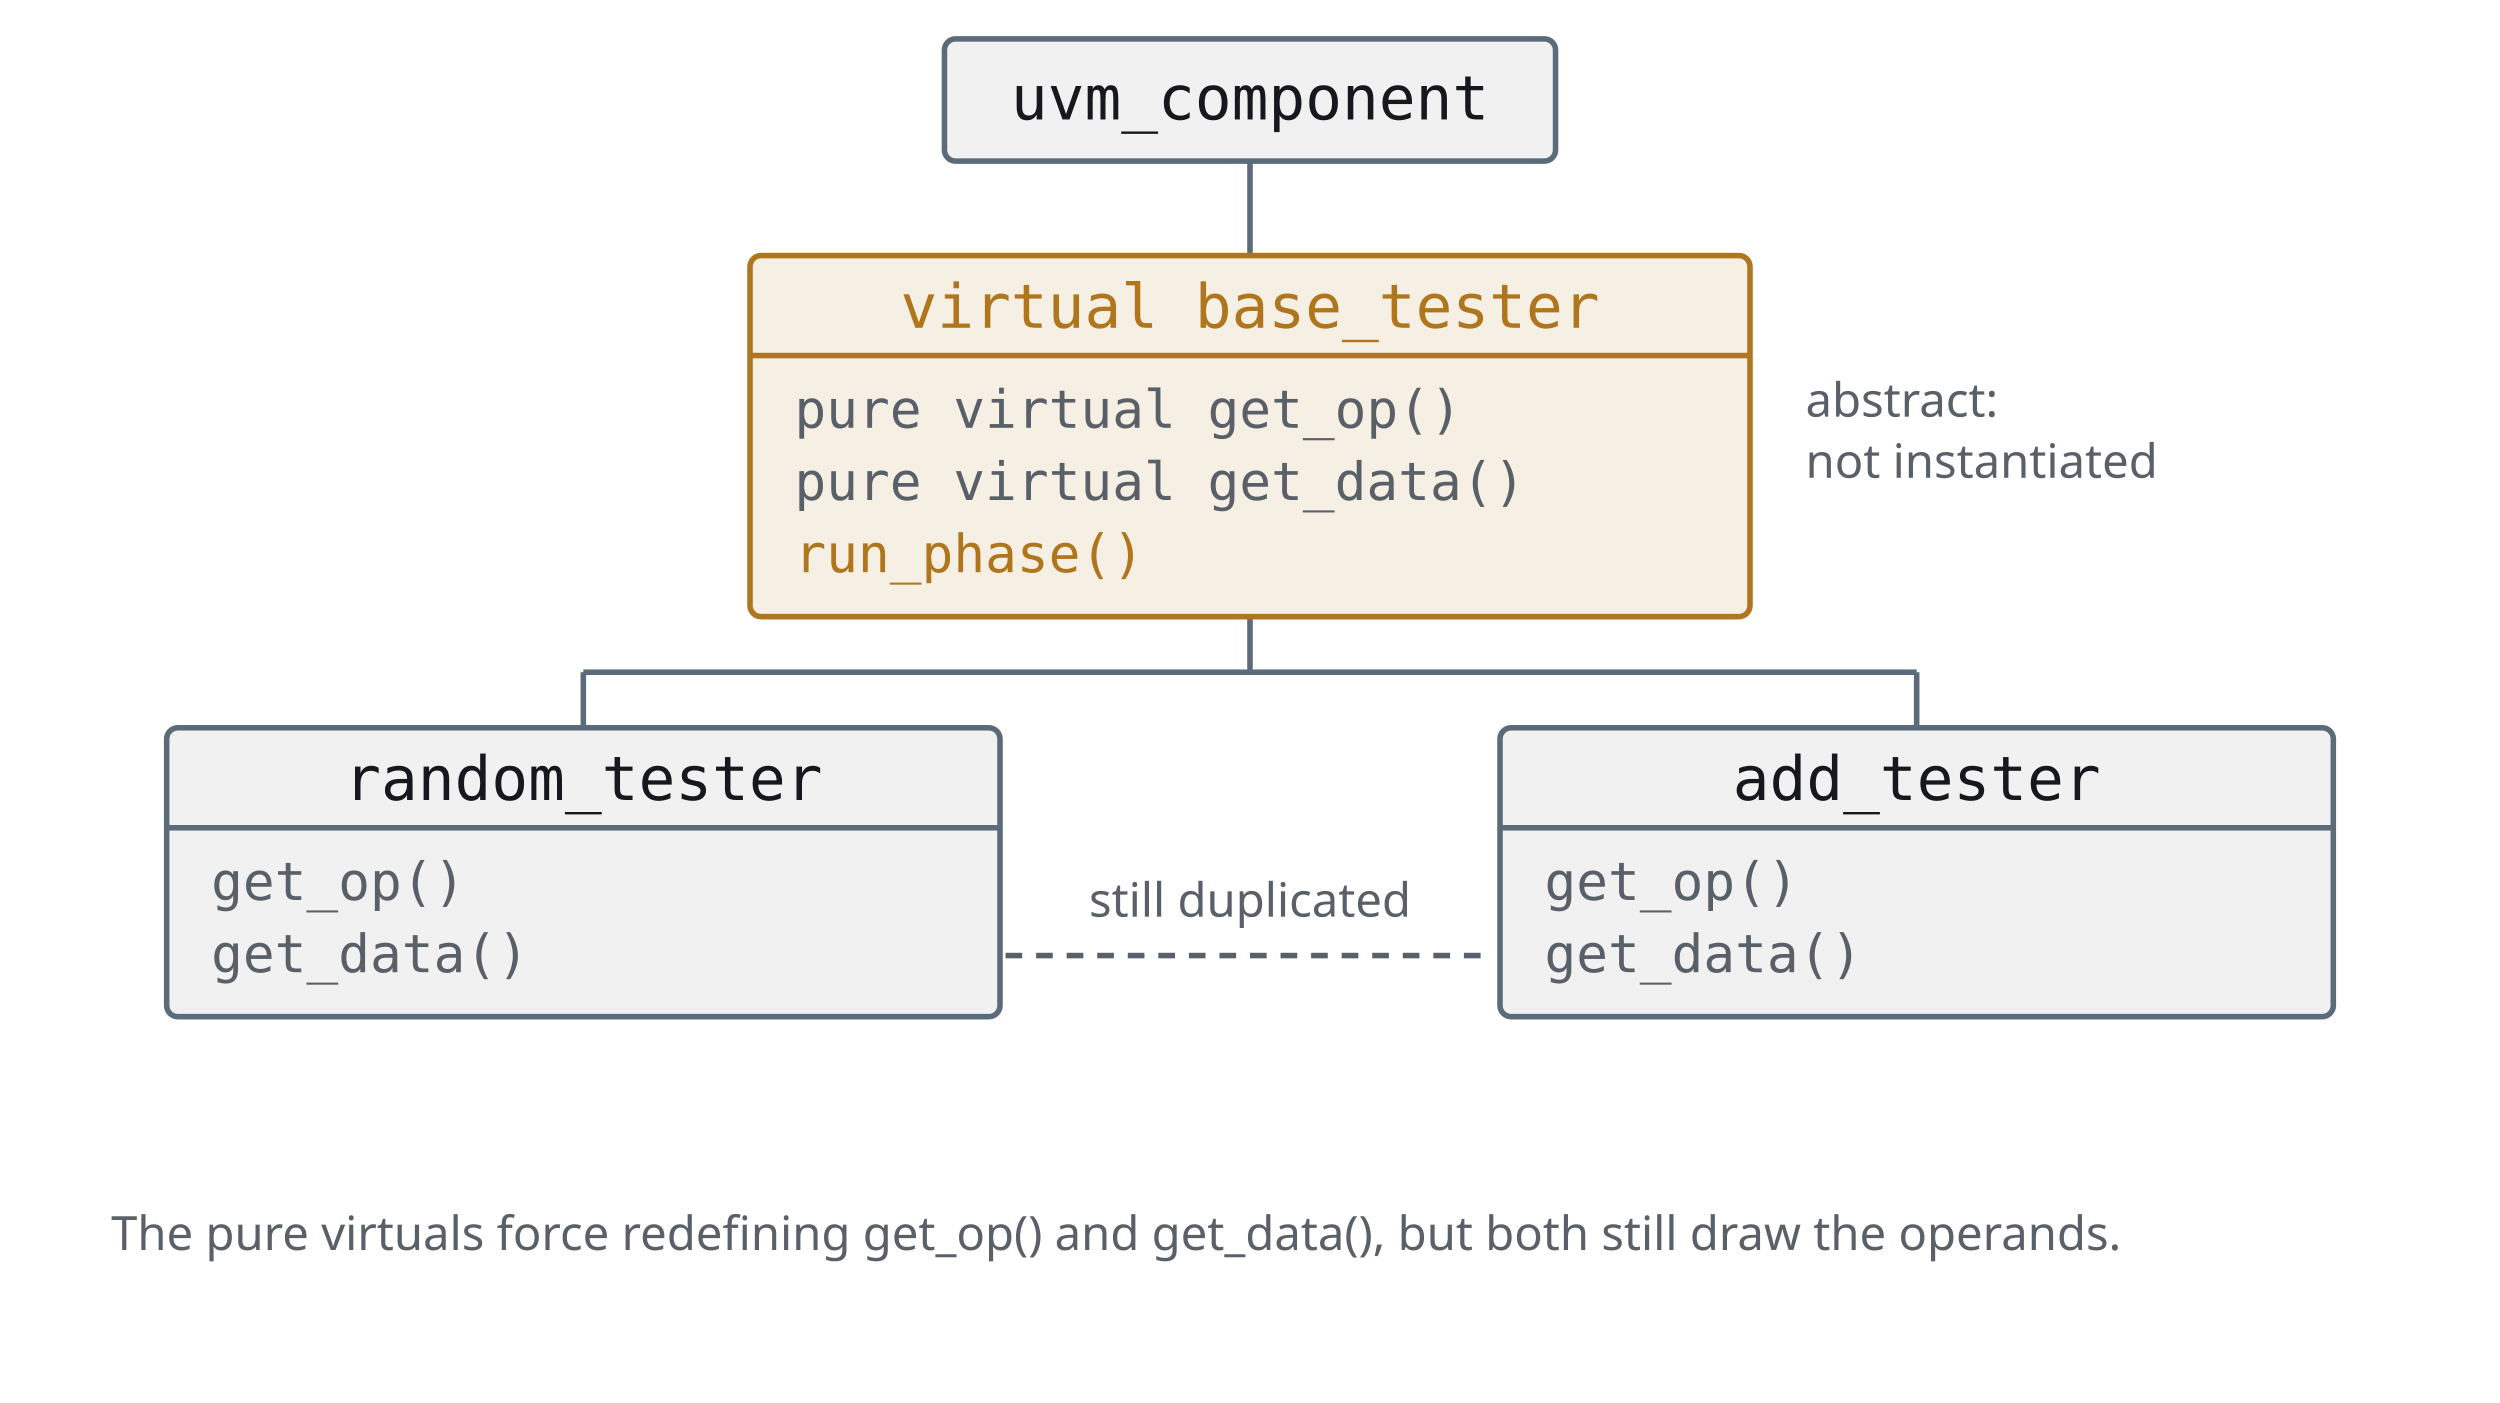
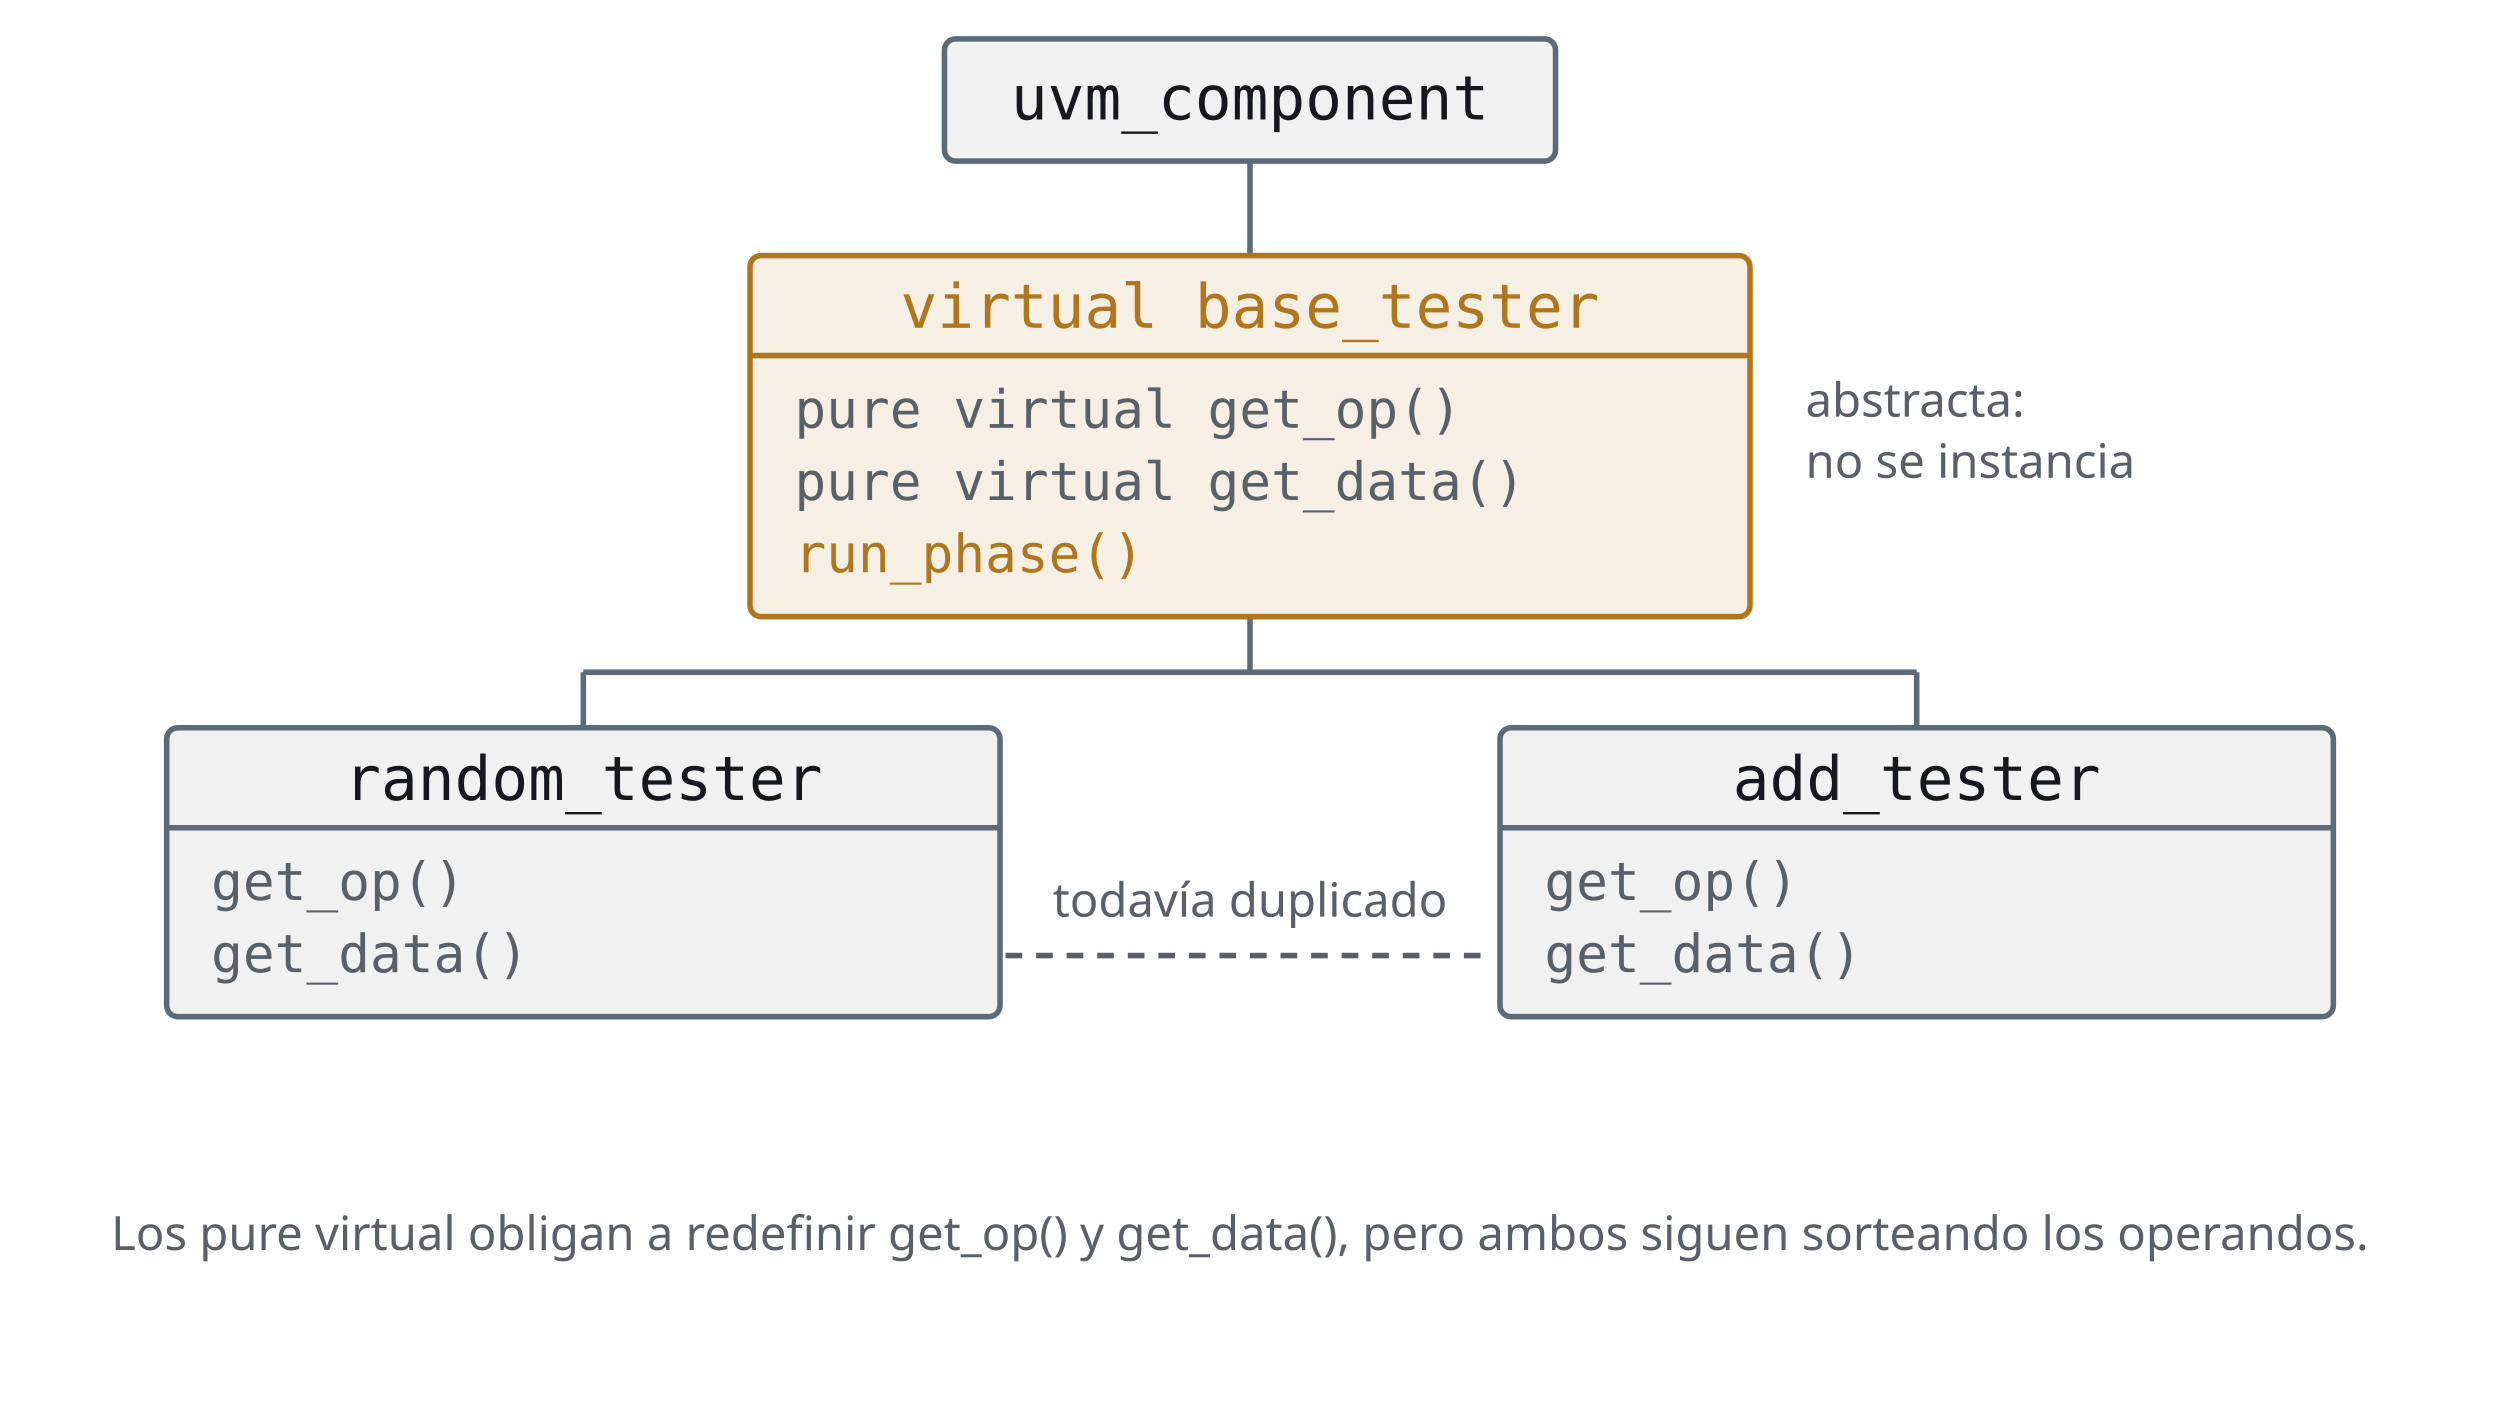
<svg xmlns="http://www.w3.org/2000/svg" viewBox="0 0 900 505" font-family="IBM Plex Sans, system-ui, sans-serif">
  <rect x="340" y="14" width="220" height="44" rx="4" fill="#16181d" fill-opacity="0.06" stroke="#5b6b7a" stroke-width="2" />
  <text x="450" y="43" text-anchor="middle" fill="#16181d" font-size="22" font-family="IBM Plex Mono, ui-monospace, monospace">uvm_component</text>
  <g fill="none" stroke="#5b6b7a" stroke-width="2">
    <path d="M450,58 V92" />
    <path d="M450,222 V242 M210,242 H690 M210,242 V262 M690,242 V262" />
  </g>
  <rect x="270" y="92" width="360" height="130" rx="4" fill="#b0761d" fill-opacity="0.12" stroke="#b0761d" stroke-width="2" />
  <text x="450" y="118" text-anchor="middle" fill="#b0761d" font-size="22" font-family="IBM Plex Mono, ui-monospace, monospace">virtual base_tester</text>
  <path d="M270,128 H630" stroke="#b0761d" stroke-width="2" />
  <text x="286" y="154" fill="#5a6068" font-size="19" font-family="IBM Plex Mono, ui-monospace, monospace">pure virtual get_op()</text>
  <text x="286" y="180" fill="#5a6068" font-size="19" font-family="IBM Plex Mono, ui-monospace, monospace">pure virtual get_data()</text>
  <text x="286" y="206" fill="#b0761d" font-size="19" font-family="IBM Plex Mono, ui-monospace, monospace">run_phase()</text>
-   <text x="650" y="150" fill="#5a6068" font-size="17">abstract:</text>
-   <text x="650" y="172" fill="#5a6068" font-size="17">not instantiated</text>
+   <text x="650" y="150" fill="#5a6068" font-size="17">abstracta:</text>
+   <text x="650" y="172" fill="#5a6068" font-size="17">no se instancia</text>
  <rect x="60" y="262" width="300" height="104" rx="4" fill="#16181d" fill-opacity="0.06" stroke="#5b6b7a" stroke-width="2" />
  <text x="210" y="288" text-anchor="middle" fill="#16181d" font-size="22" font-family="IBM Plex Mono, ui-monospace, monospace">random_tester</text>
  <path d="M60,298 H360" stroke="#5b6b7a" stroke-width="2" />
  <text x="76" y="324" fill="#5a6068" font-size="19" font-family="IBM Plex Mono, ui-monospace, monospace">get_op()</text>
  <text x="76" y="350" fill="#5a6068" font-size="19" font-family="IBM Plex Mono, ui-monospace, monospace">get_data()</text>
  <rect x="540" y="262" width="300" height="104" rx="4" fill="#16181d" fill-opacity="0.06" stroke="#5b6b7a" stroke-width="2" />
  <text x="690" y="288" text-anchor="middle" fill="#16181d" font-size="22" font-family="IBM Plex Mono, ui-monospace, monospace">add_tester</text>
  <path d="M540,298 H840" stroke="#5b6b7a" stroke-width="2" />
  <text x="556" y="324" fill="#5a6068" font-size="19" font-family="IBM Plex Mono, ui-monospace, monospace">get_op()</text>
  <text x="556" y="350" fill="#5a6068" font-size="19" font-family="IBM Plex Mono, ui-monospace, monospace">get_data()</text>
  <path d="M362,344 H538" fill="none" stroke="#5a6068" stroke-width="2" stroke-dasharray="6 5" />
-   <text x="450" y="330" text-anchor="middle" fill="#5a6068" font-size="17">still duplicated</text>
-   <text x="40" y="450" fill="#5a6068" font-size="17">The pure virtuals force redefining get_op() and get_data(), but both still draw the operands.</text>
+   <text x="450" y="330" text-anchor="middle" fill="#5a6068" font-size="17">todavía duplicado</text>
+   <text x="40" y="450" fill="#5a6068" font-size="17">Los pure virtual obligan a redefinir get_op() y get_data(), pero ambos siguen sorteando los operandos.</text>
</svg>
